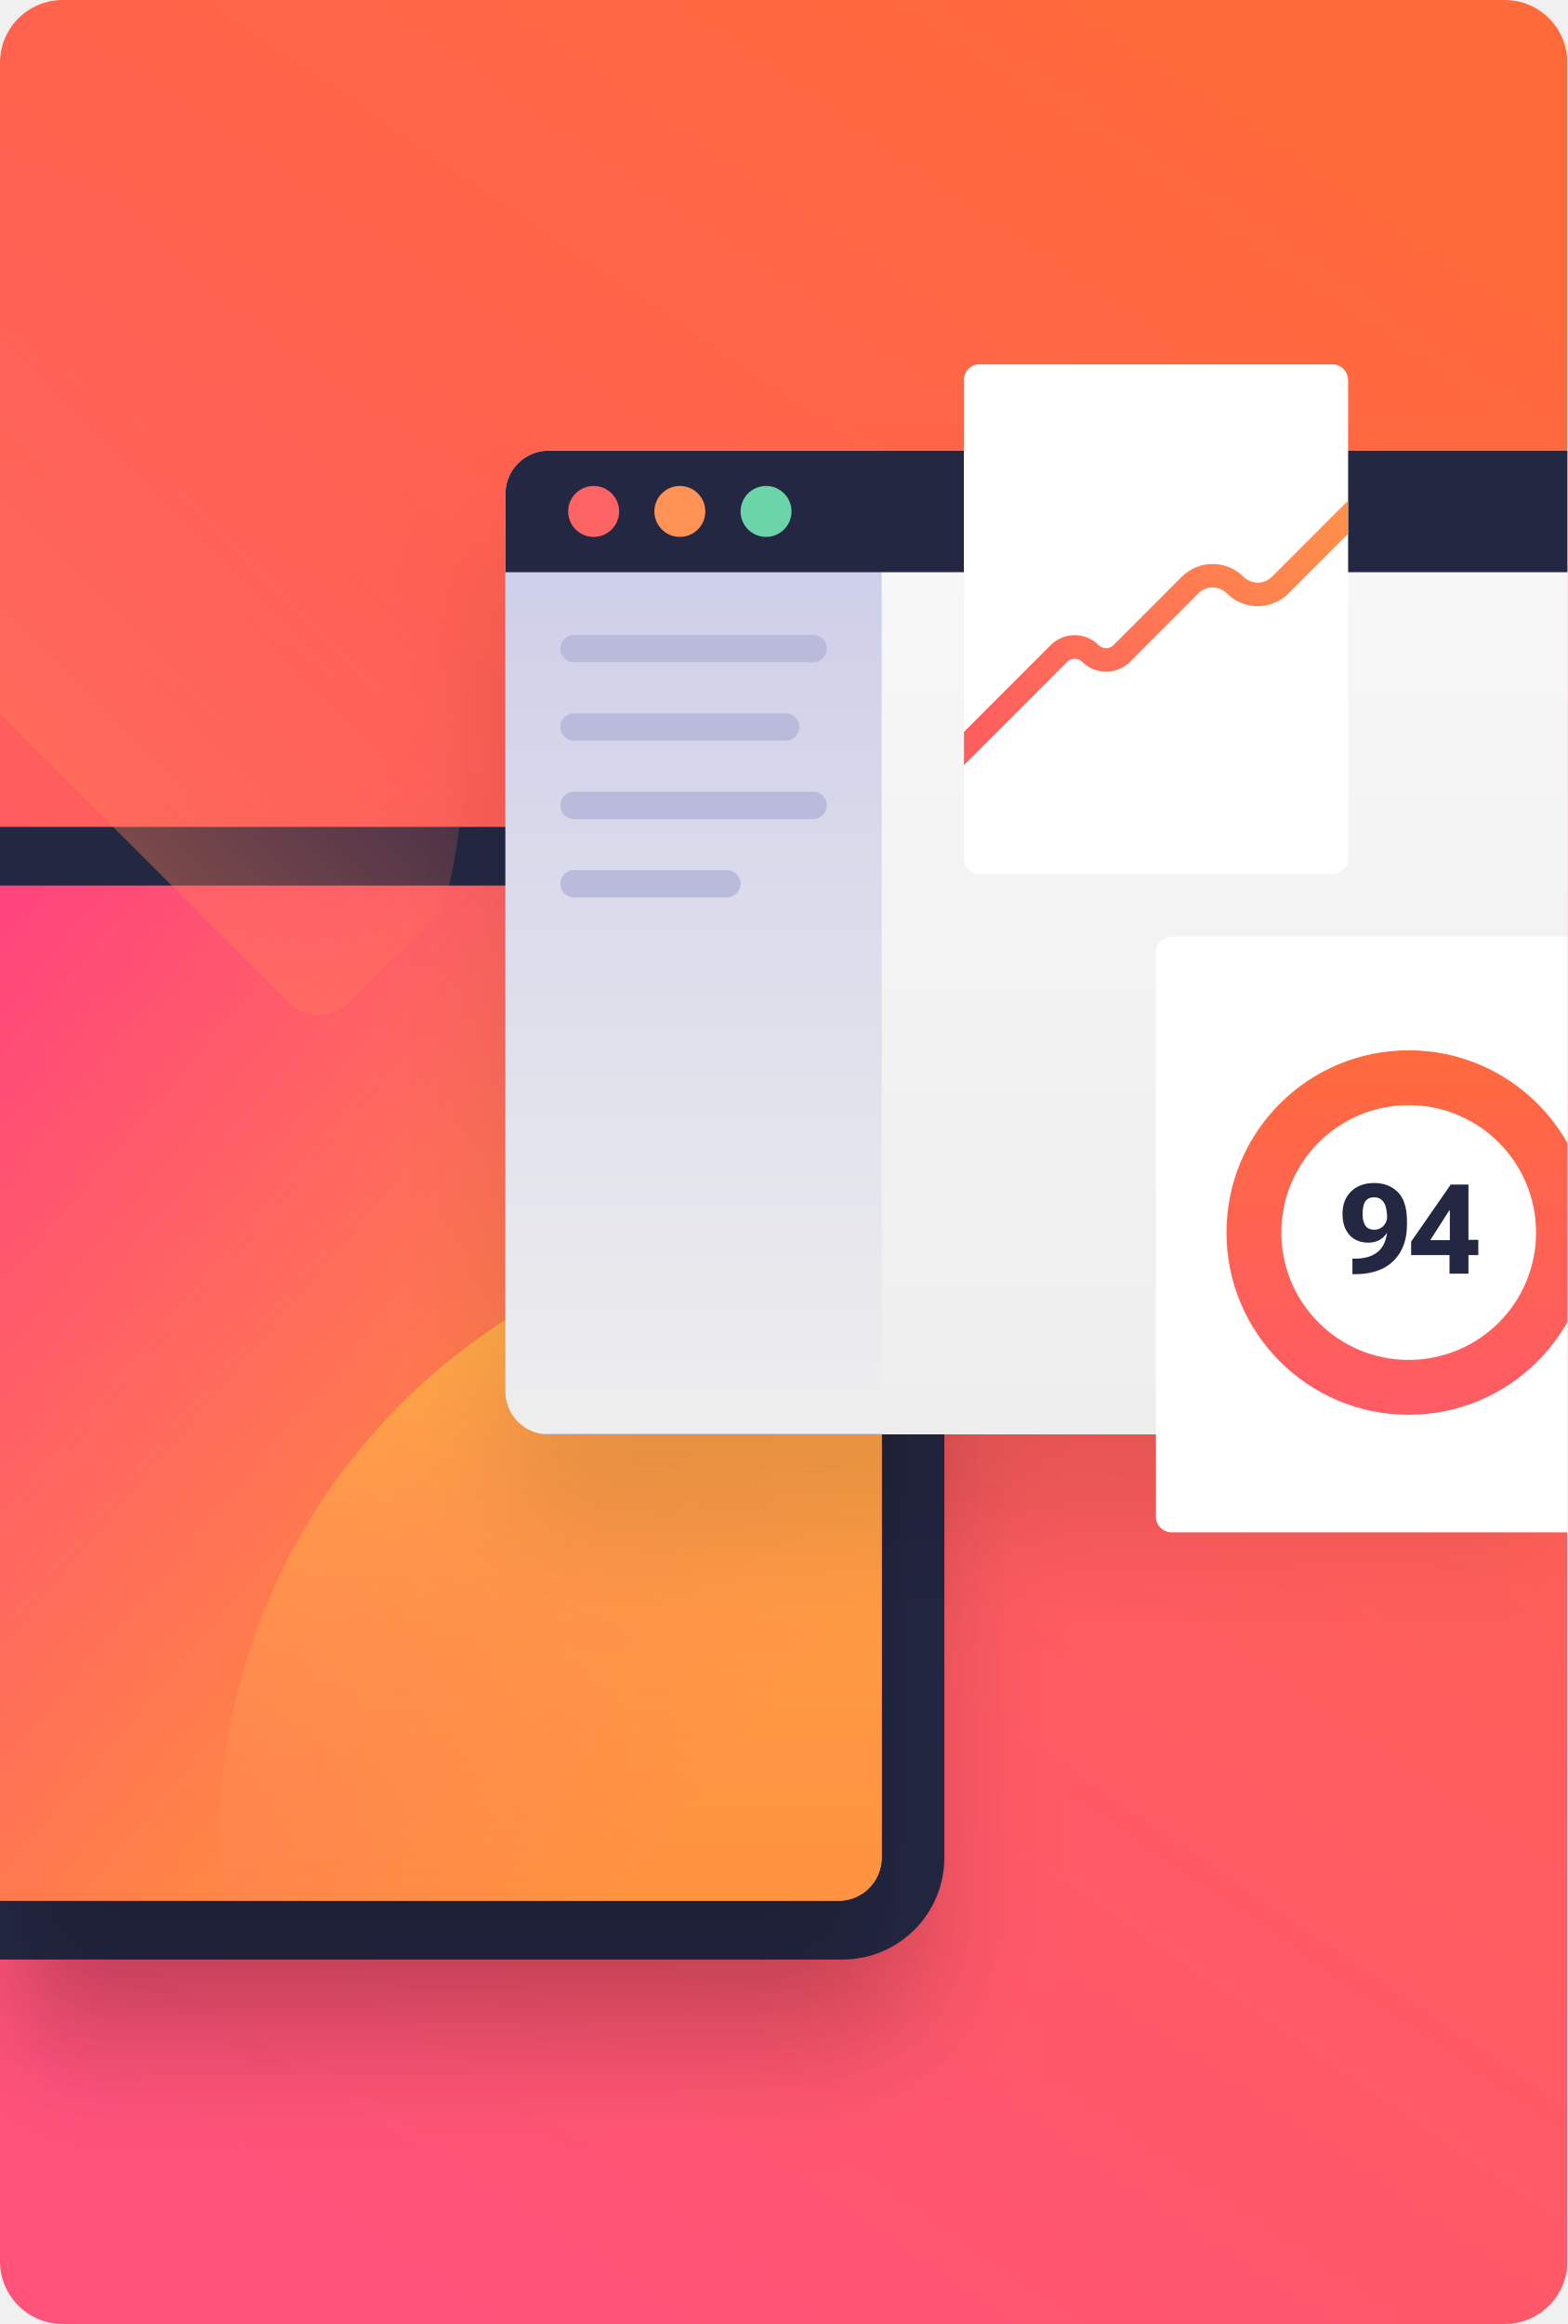
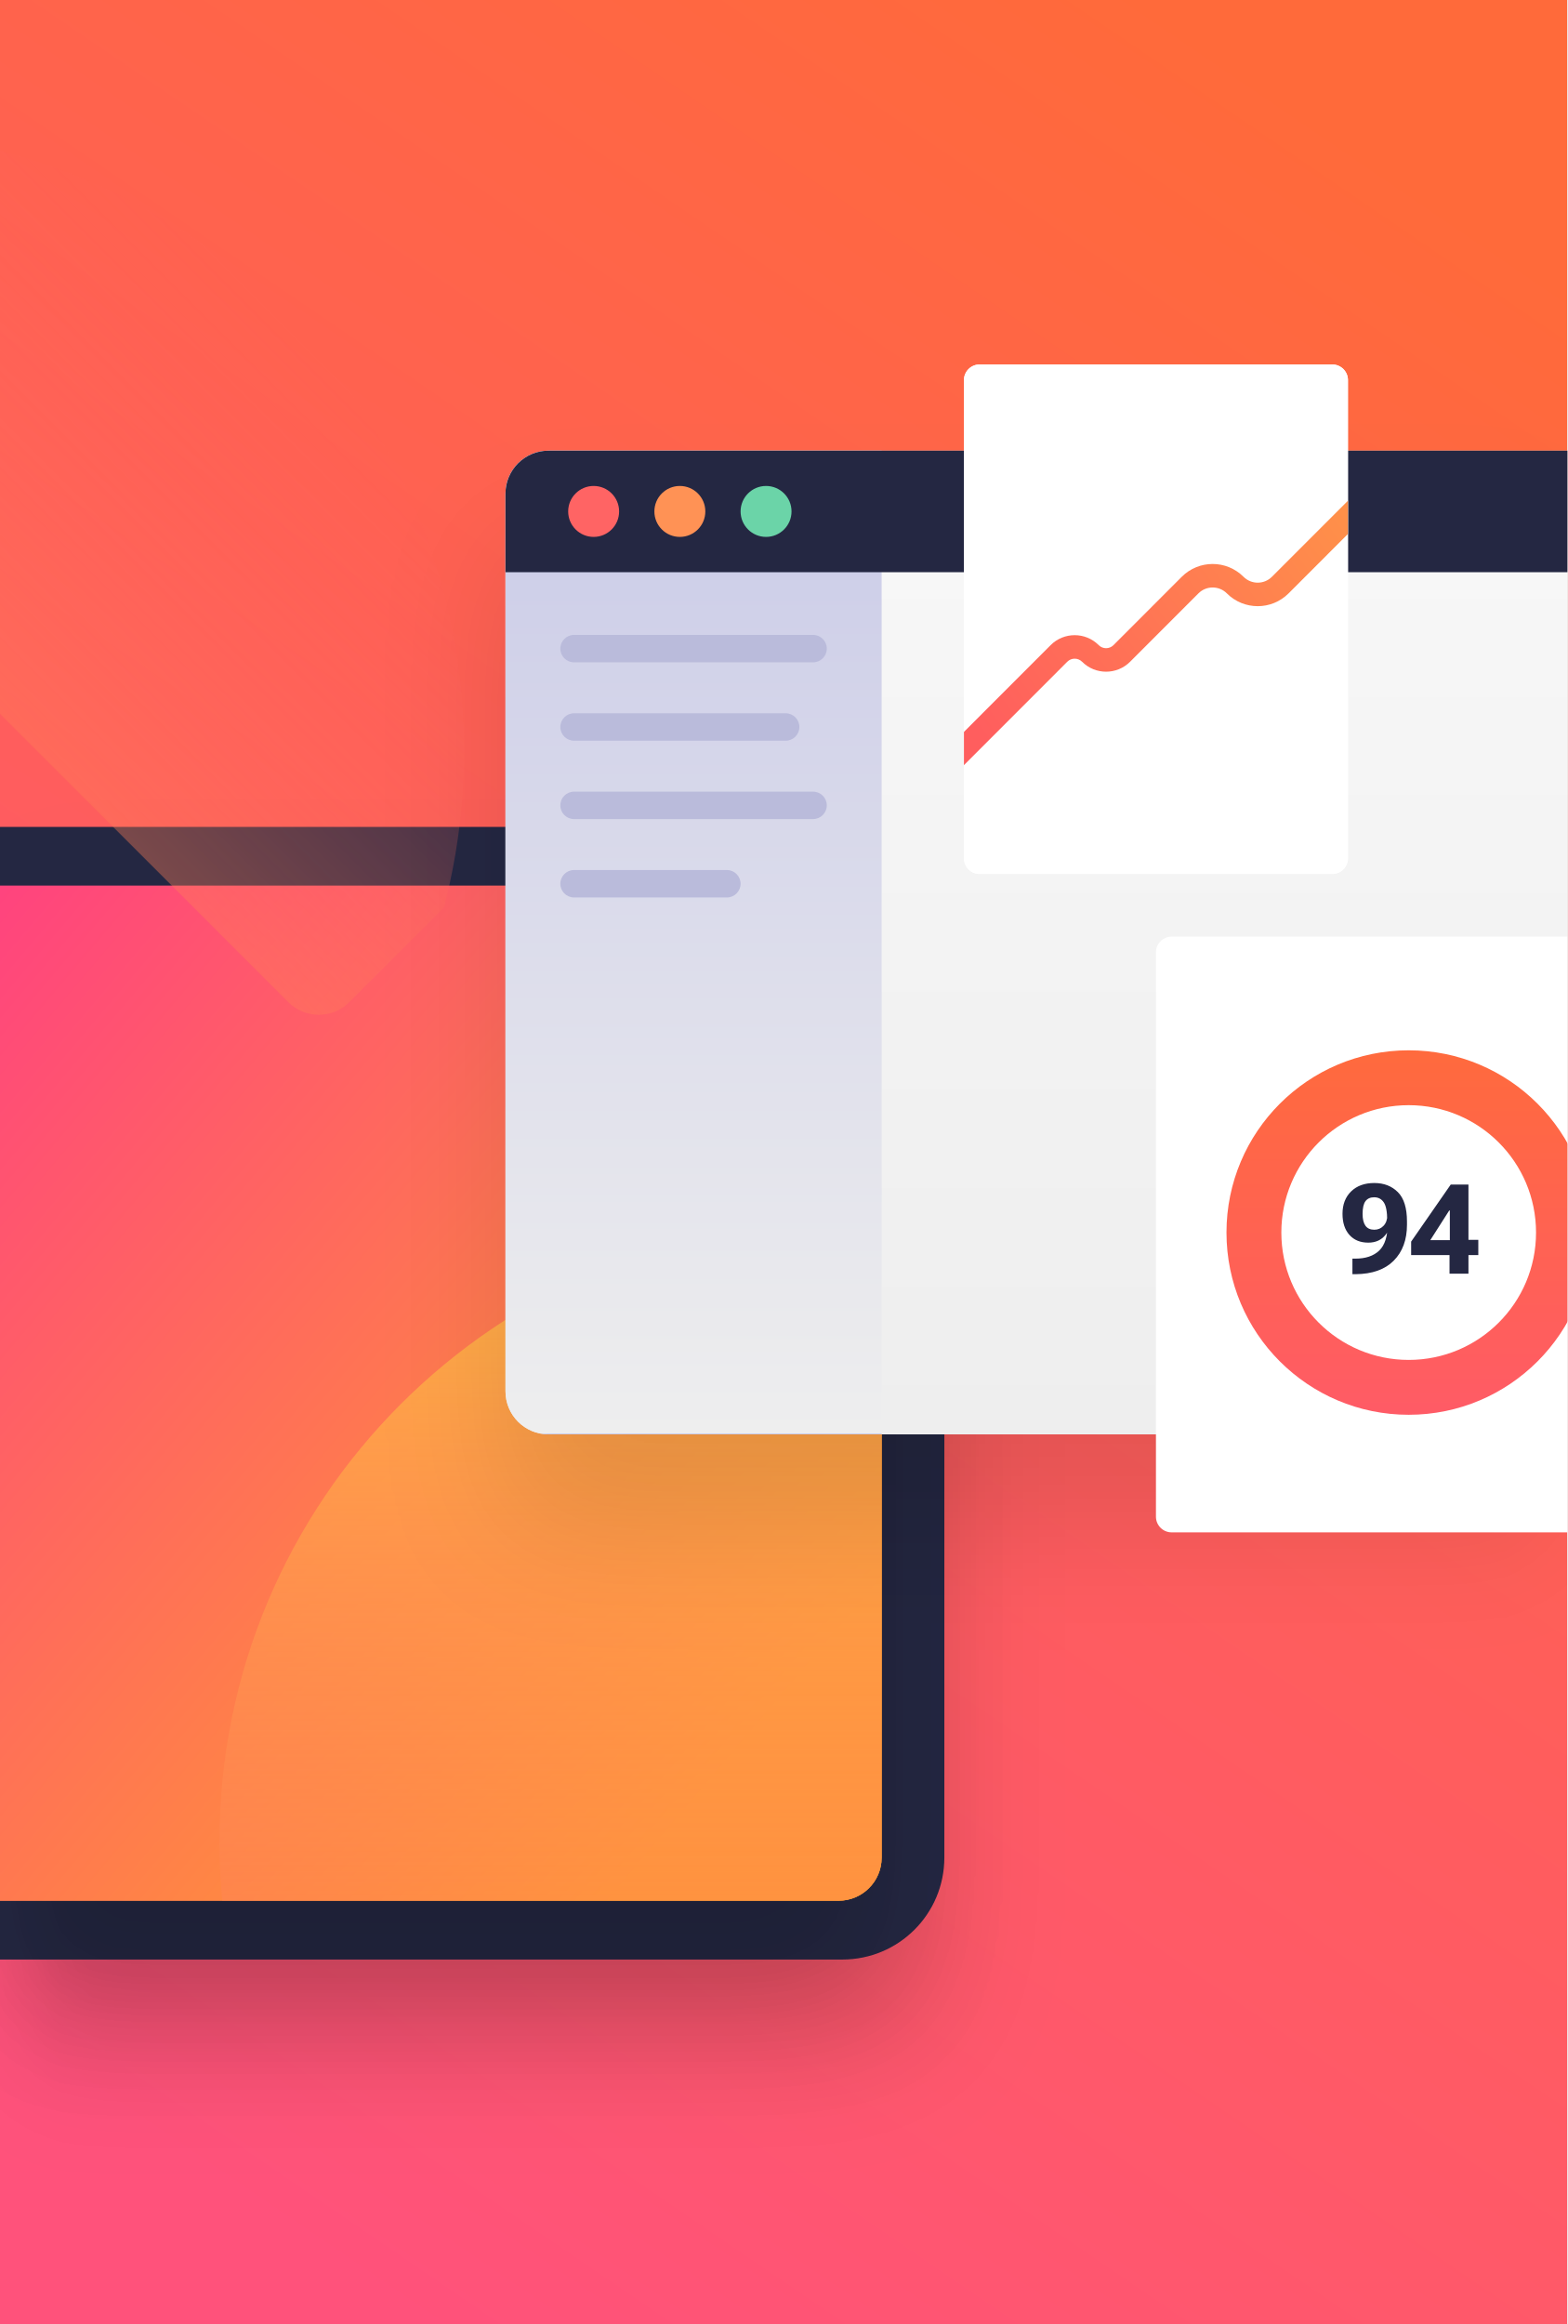
<svg xmlns="http://www.w3.org/2000/svg" xmlns:xlink="http://www.w3.org/1999/xlink" width="400" height="593" viewBox="0 0 400 593">
  <defs>
    <linearGradient id="b" x1="72.75%" x2="27.25%" y1="0%" y2="100%">
      <stop offset="0%" stop-color="#FF6A3A" />
      <stop offset="100%" stop-color="#FF527B" />
    </linearGradient>
    <linearGradient id="h" x1="22.319%" x2="99.127%" y1="28.497%" y2="70.858%">
      <stop offset="0%" stop-color="#FF3E83" />
      <stop offset="100%" stop-color="#FF9F2E" />
    </linearGradient>
    <linearGradient id="k" x1="50%" x2="50%" y1="0%" y2="100%">
      <stop offset="0%" stop-color="#FFB443" />
      <stop offset="100%" stop-color="#FF5B64" stop-opacity="0" />
    </linearGradient>
    <linearGradient id="o" x1="50%" x2="50%" y1="0%" y2="100%">
      <stop offset="0%" stop-color="#F8F8F8" />
      <stop offset="100%" stop-color="#EEE" />
    </linearGradient>
    <linearGradient id="p" x1="50%" x2="50%" y1="0%" y2="100%">
      <stop offset="0%" stop-color="#CACBE8" />
      <stop offset="100%" stop-color="#EEE" />
      <stop offset="100%" stop-color="#CACBE8" />
    </linearGradient>
    <linearGradient id="r" x1="97.791%" x2="7.729%" y1="26.944%" y2="71.879%">
      <stop offset="0%" stop-color="#FF9049" />
      <stop offset="100%" stop-color="#FF5E5E" />
    </linearGradient>
    <linearGradient id="t" x1="50%" x2="50%" y1="0%" y2="100%">
      <stop offset="0%" stop-color="#FF6A3D" />
      <stop offset="100%" stop-color="#FF5B66" />
    </linearGradient>
    <path id="e" d="M0 26C0 11.64 11.64 0 26 0h381c14.36 0 26 11.64 26 26v237c0 14.36-11.64 26-26 26H26c-14.36 0-26-11.64-26-26V26Z" />
    <path id="g" d="M0 11C0 4.925 4.925 0 11 0h379c6.075 0 11 4.925 11 11v237c0 6.075-4.925 11-11 11H11c-6.075 0-11-4.925-11-11V11Z" />
    <path id="i" d="M0 11C0 4.925 4.925 0 11 0h379c6.075 0 11 4.925 11 11v237c0 6.075-4.925 11-11 11H11c-6.075 0-11-4.925-11-11V11Z" />
    <path id="n" d="M0 11C0 4.925 4.925 0 11 0h411c6.075 0 11 4.925 11 11v229c0 6.075-4.925 11-11 11H11c-6.075 0-11-4.925-11-11V11Z" />
    <path id="q" d="M0 4a4 4 0 0 1 4-4h90a4 4 0 0 1 4 4v122a4 4 0 0 1-4 4H4a4 4 0 0 1-4-4V4Z" />
    <filter id="d" width="127.7%" height="141.5%" x="-13.9%" y="-12.5%" filterUnits="objectBoundingBox">
      <feOffset dy="24" in="SourceAlpha" result="shadowOffsetOuter1" />
      <feGaussianBlur in="shadowOffsetOuter1" result="shadowBlurOuter1" stdDeviation="16" />
      <feColorMatrix in="shadowBlurOuter1" values="0 0 0 0 0 0 0 0 0 0 0 0 0 0 0 0 0 0 0.1 0" />
    </filter>
    <filter id="f" width="129.9%" height="146.3%" x="-15%" y="-13.9%" filterUnits="objectBoundingBox">
      <feOffset dy="24" in="SourceAlpha" result="shadowOffsetOuter1" />
      <feGaussianBlur in="shadowOffsetOuter1" result="shadowBlurOuter1" stdDeviation="16" />
      <feColorMatrix in="shadowBlurOuter1" values="0 0 0 0 0 0 0 0 0 0 0 0 0 0 0 0 0 0 0.1 0" />
    </filter>
    <filter id="j" width="129.9%" height="146.3%" x="-15%" y="-13.9%" filterUnits="objectBoundingBox">
      <feOffset dy="24" in="SourceAlpha" result="shadowOffsetOuter1" />
      <feGaussianBlur in="shadowOffsetOuter1" result="shadowBlurOuter1" stdDeviation="16" />
      <feColorMatrix in="shadowBlurOuter1" values="0 0 0 0 0 0 0 0 0 0 0 0 0 0 0 0 0 0 0.1 0" />
    </filter>
    <filter id="m" width="127.7%" height="147.8%" x="-13.9%" y="-14.3%" filterUnits="objectBoundingBox">
      <feOffset dy="24" in="SourceAlpha" result="shadowOffsetOuter1" />
      <feGaussianBlur in="shadowOffsetOuter1" result="shadowBlurOuter1" stdDeviation="16" />
      <feColorMatrix in="shadowBlurOuter1" values="0 0 0 0 0 0 0 0 0 0 0 0 0 0 0 0 0 0 0.1 0" />
    </filter>
-     <rect id="a" width="400" height="593" x="0" y="0" rx="16" />
+     <rect id="a" width="400" height="593" x="0" y="0" rx="0" />
  </defs>
  <g fill="none" fill-rule="evenodd">
    <mask id="c" fill="#fff">
      <use xlink:href="#a" />
    </mask>
    <rect width="400" height="593" rx="16" />
    <path fill="url(#b)" fill-rule="nonzero" d="M0 0h400v593H0z" mask="url(#c)" />
    <g mask="url(#c)">
      <g fill-rule="nonzero" transform="translate(-192 211)">
        <use xlink:href="#e" fill="#000" filter="url(#d)" />
        <use xlink:href="#e" fill="#242742" />
      </g>
      <g transform="translate(-176 226)">
        <g fill-rule="nonzero">
          <use xlink:href="#g" fill="#000" filter="url(#f)" />
          <use xlink:href="#g" fill="url(#h)" />
        </g>
        <mask id="l" fill="#fff">
          <use xlink:href="#i" />
        </mask>
        <g fill-rule="nonzero">
          <use xlink:href="#i" fill="#000" filter="url(#j)" />
          <use xlink:href="#i" fill="url(#h)" />
        </g>
        <circle cx="390" cy="244" r="158" fill="url(#k)" fill-rule="nonzero" mask="url(#l)" />
        <circle cx="136.446" cy="-34.554" r="158" fill="url(#k)" fill-rule="nonzero" mask="url(#l)" transform="rotate(-135 136.446 -34.554)" />
      </g>
      <g fill-rule="nonzero" transform="translate(129 115)">
        <use xlink:href="#n" fill="#000" filter="url(#m)" />
        <use xlink:href="#n" fill="url(#o)" />
        <path fill="url(#p)" d="M0 11C0 4.925 4.925 0 11 0h85v251H11c-6.075 0-11-4.925-11-11V11Z" />
        <path fill="#BABBDB" d="M14 50.5a3.5 3.5 0 0 1 3.5-3.5h61a3.5 3.5 0 0 1 0 7h-61a3.5 3.5 0 0 1-3.5-3.5Zm0 20a3.5 3.5 0 0 1 3.5-3.5h54a3.5 3.5 0 0 1 0 7h-54a3.5 3.5 0 0 1-3.5-3.5Zm0 20a3.5 3.5 0 0 1 3.5-3.5h61a3.5 3.5 0 0 1 0 7h-61a3.5 3.5 0 0 1-3.5-3.5Zm0 20a3.5 3.5 0 0 1 3.5-3.5h39a3.5 3.5 0 1 1 0 7h-39a3.5 3.5 0 0 1-3.5-3.5Z" />
        <path fill="#242742" d="M0 11C0 4.925 4.925 0 11 0h411c6.075 0 11 4.925 11 11v20H0V11Z" />
        <g transform="translate(16 9)">
          <circle cx="6.5" cy="6.5" r="6.5" fill="#FF6464" />
          <circle cx="28.5" cy="6.5" r="6.5" fill="#FF9255" />
          <circle cx="50.5" cy="6.5" r="6.5" fill="#6BD4A8" />
        </g>
      </g>
      <g transform="translate(246 93)">
        <path fill="#FFF" fill-rule="nonzero" d="M0 4a4 4 0 0 1 4-4h90a4 4 0 0 1 4 4v122a4 4 0 0 1-4 4H4a4 4 0 0 1-4-4V4Z" />
        <mask id="s" fill="#fff">
          <use xlink:href="#q" />
        </mask>
        <use xlink:href="#q" fill="#FFF" fill-rule="nonzero" />
        <path fill="url(#r)" fill-rule="nonzero" d="M108.12 28.878a3 3 0 0 1 .002 4.243L82.847 58.41c-4.348 4.351-11.4 4.351-15.749 0a5.132 5.132 0 0 0-7.26 0L42.406 75.853a8.668 8.668 0 0 1-12.262 0 2.668 2.668 0 0 0-3.774 0l-32.248 32.268a3 3 0 1 1-4.244-4.242l32.248-32.267a8.668 8.668 0 0 1 12.262 0 2.668 2.668 0 0 0 3.774 0L55.594 54.17c4.348-4.35 11.4-4.35 15.748 0a5.132 5.132 0 0 0 7.26 0l25.276-25.29a3 3 0 0 1 4.243-.002Z" mask="url(#s)" />
        <path fill="#FFF" fill-rule="nonzero" d="M49 150a4 4 0 0 1 4-4h120a4 4 0 0 1 4 4v144a4 4 0 0 1-4 4H53a4 4 0 0 1-4-4V150Z" />
        <path fill="url(#t)" d="M46.5 79C64.45 79 79 64.45 79 46.5S64.45 14 46.5 14 14 28.55 14 46.5 28.55 79 46.5 79Zm0 14C72.181 93 93 72.181 93 46.5S72.181 0 46.5 0 0 20.819 0 46.5 20.819 93 46.5 93Z" transform="translate(67 175)" />
        <path fill="#242742" fill-rule="nonzero" d="M96.61 216.72c0 2.27.589 4.067 1.766 5.39 1.177 1.313 2.78 1.969 4.812 1.969 1.886 0 3.36-.672 4.422-2.016 1.073-1.344 1.61-3.02 1.61-5.031h-1.172c0 1.146-.318 2.057-.954 2.734-.635.677-1.427 1.016-2.375 1.016-1.01 0-1.76-.339-2.25-1.016-.49-.687-.734-1.692-.734-3.015 0-1.51.245-2.594.734-3.25.5-.667 1.24-1 2.22-1 1.051 0 1.869.432 2.452 1.297.584.864.875 2.411.875 4.64l.14.625c0 3.302-.723 5.646-2.171 7.031-1.448 1.386-3.495 2.073-6.14 2.063h-.704v3.969h.813c4.25-.042 7.495-1.193 9.734-3.453 2.25-2.271 3.375-5.329 3.375-9.172v-.813c0-3.458-.776-5.958-2.328-7.5-1.552-1.552-3.557-2.328-6.016-2.328-2.468 0-4.437.714-5.906 2.14-1.469 1.428-2.203 3.334-2.203 5.72ZM123.923 232h4.828v-22.75h-4.516l-10.11 14.563v3.438h17.141v-3.891h-4.937l-.813.078h-6.5l4.828-7.562h.157v9.593l-.079.547v5.985Z" />
      </g>
    </g>
  </g>
</svg>
